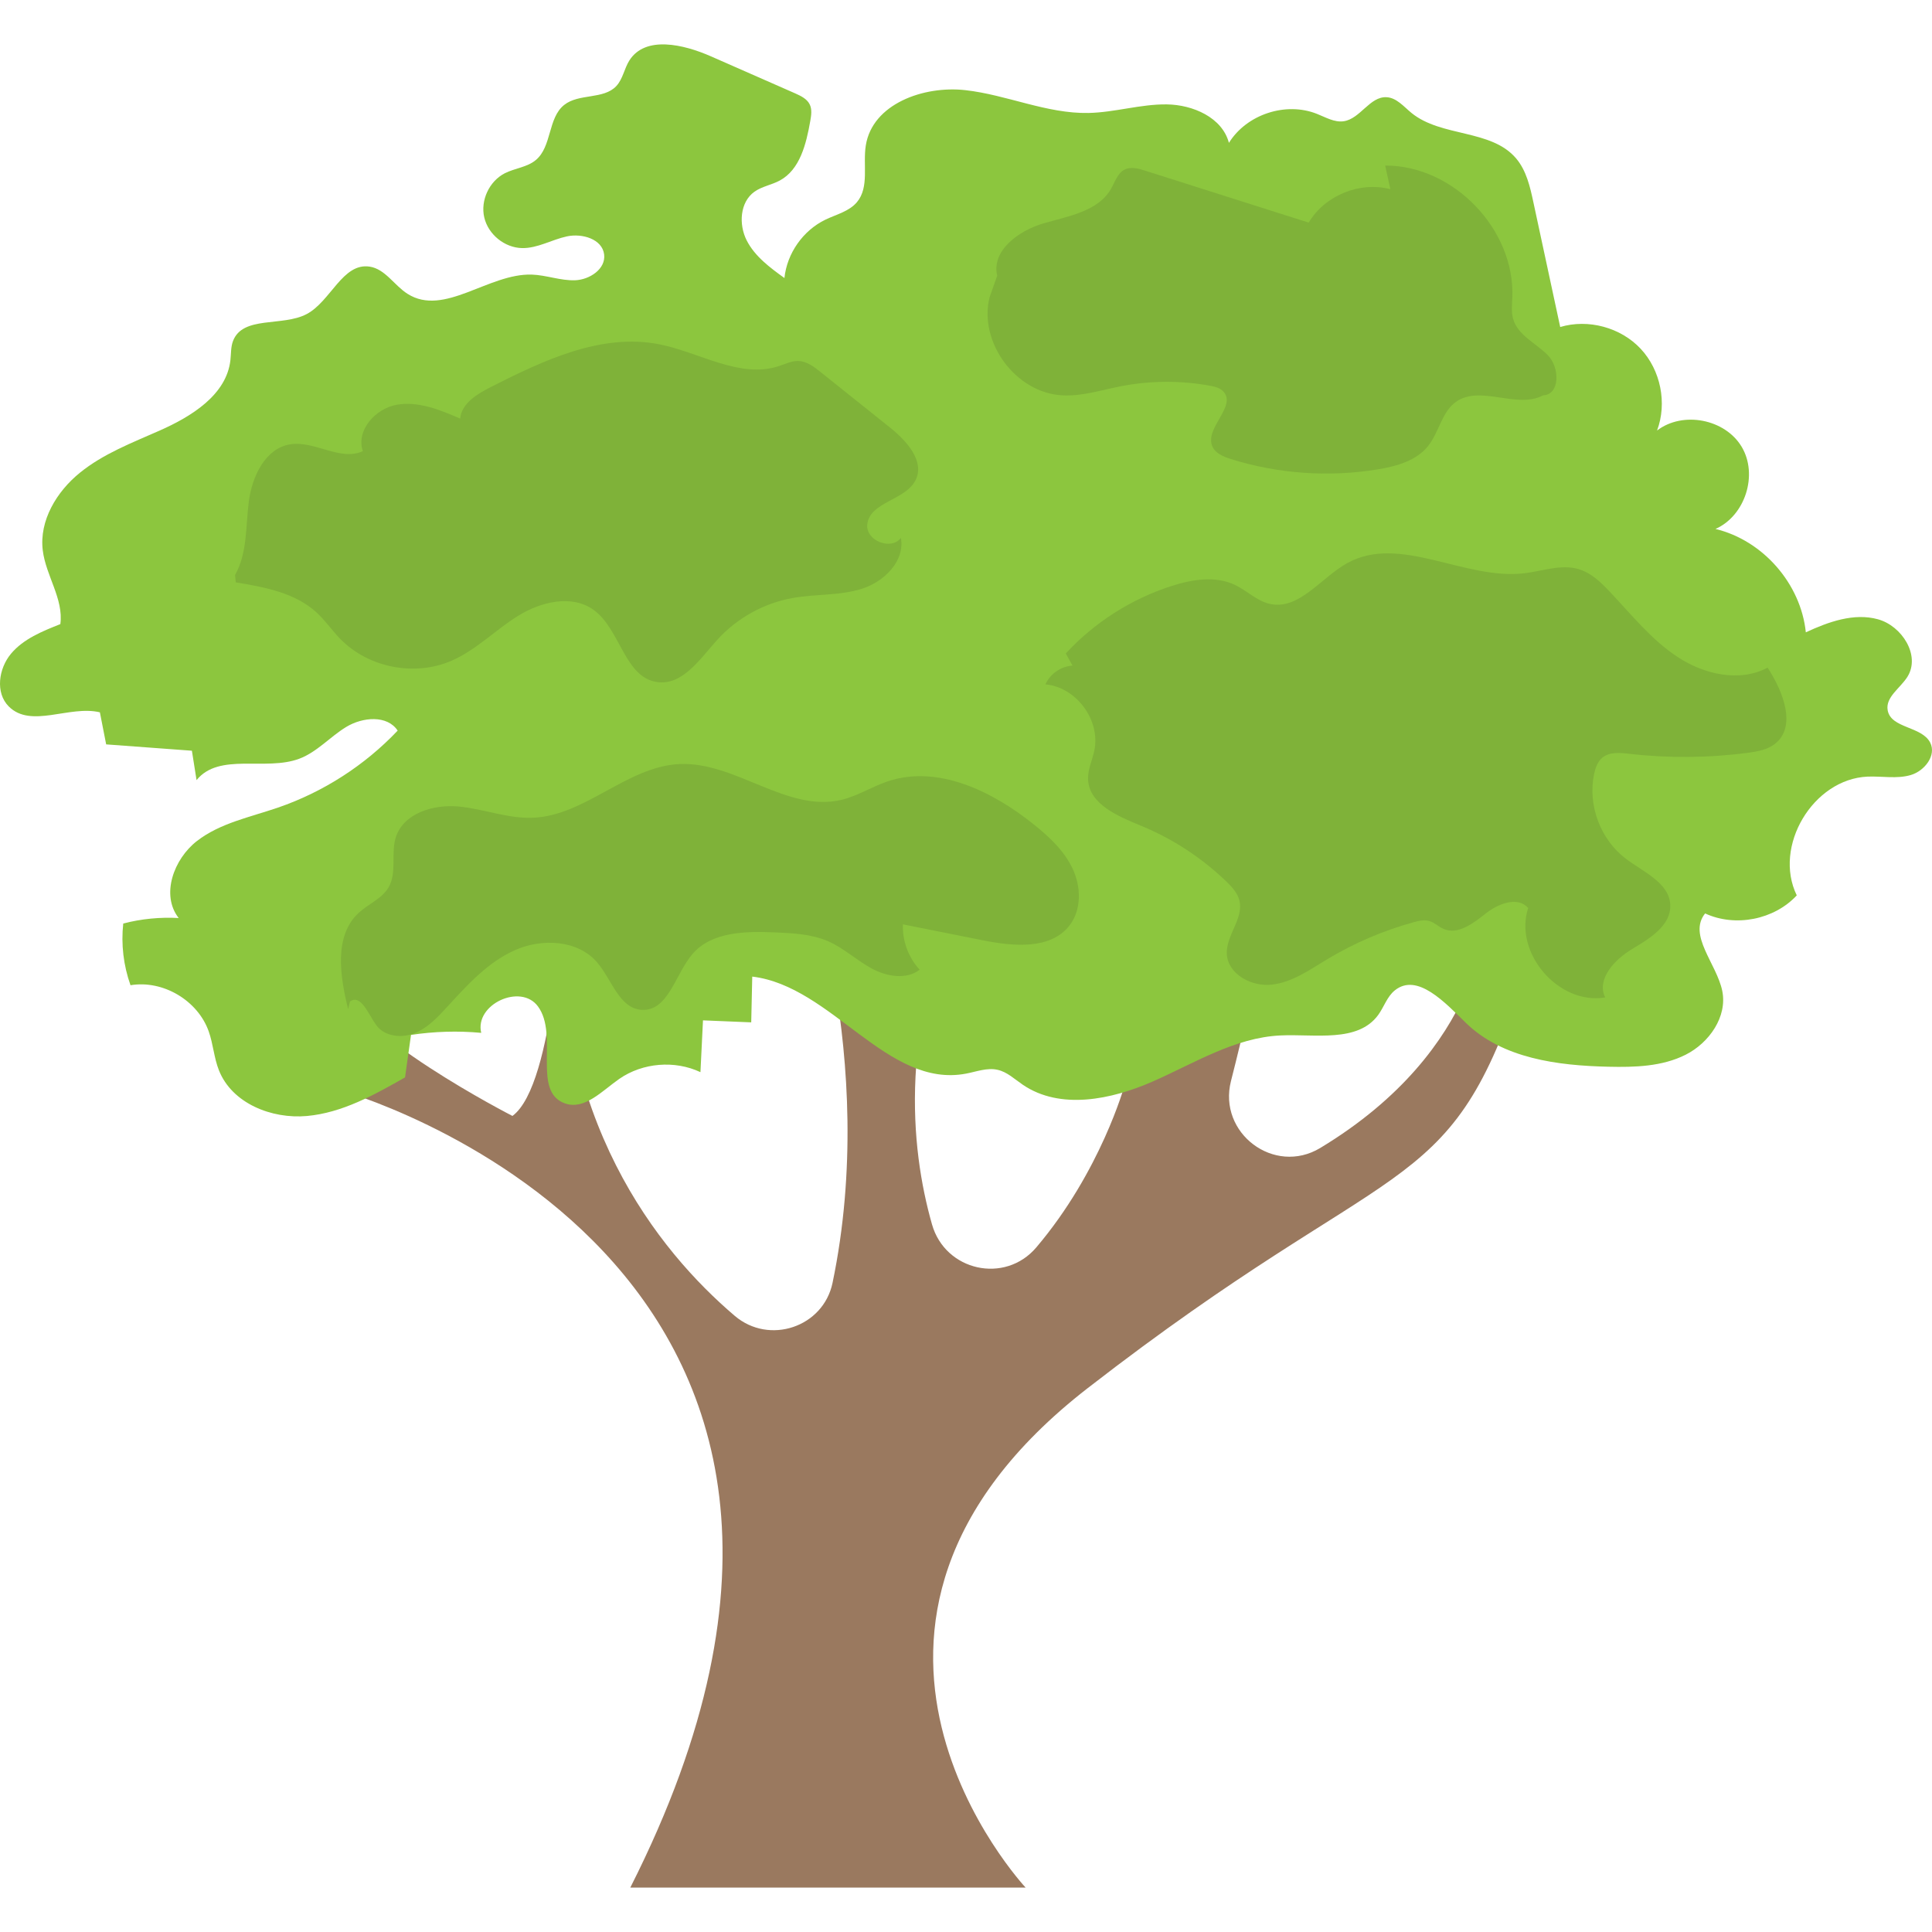
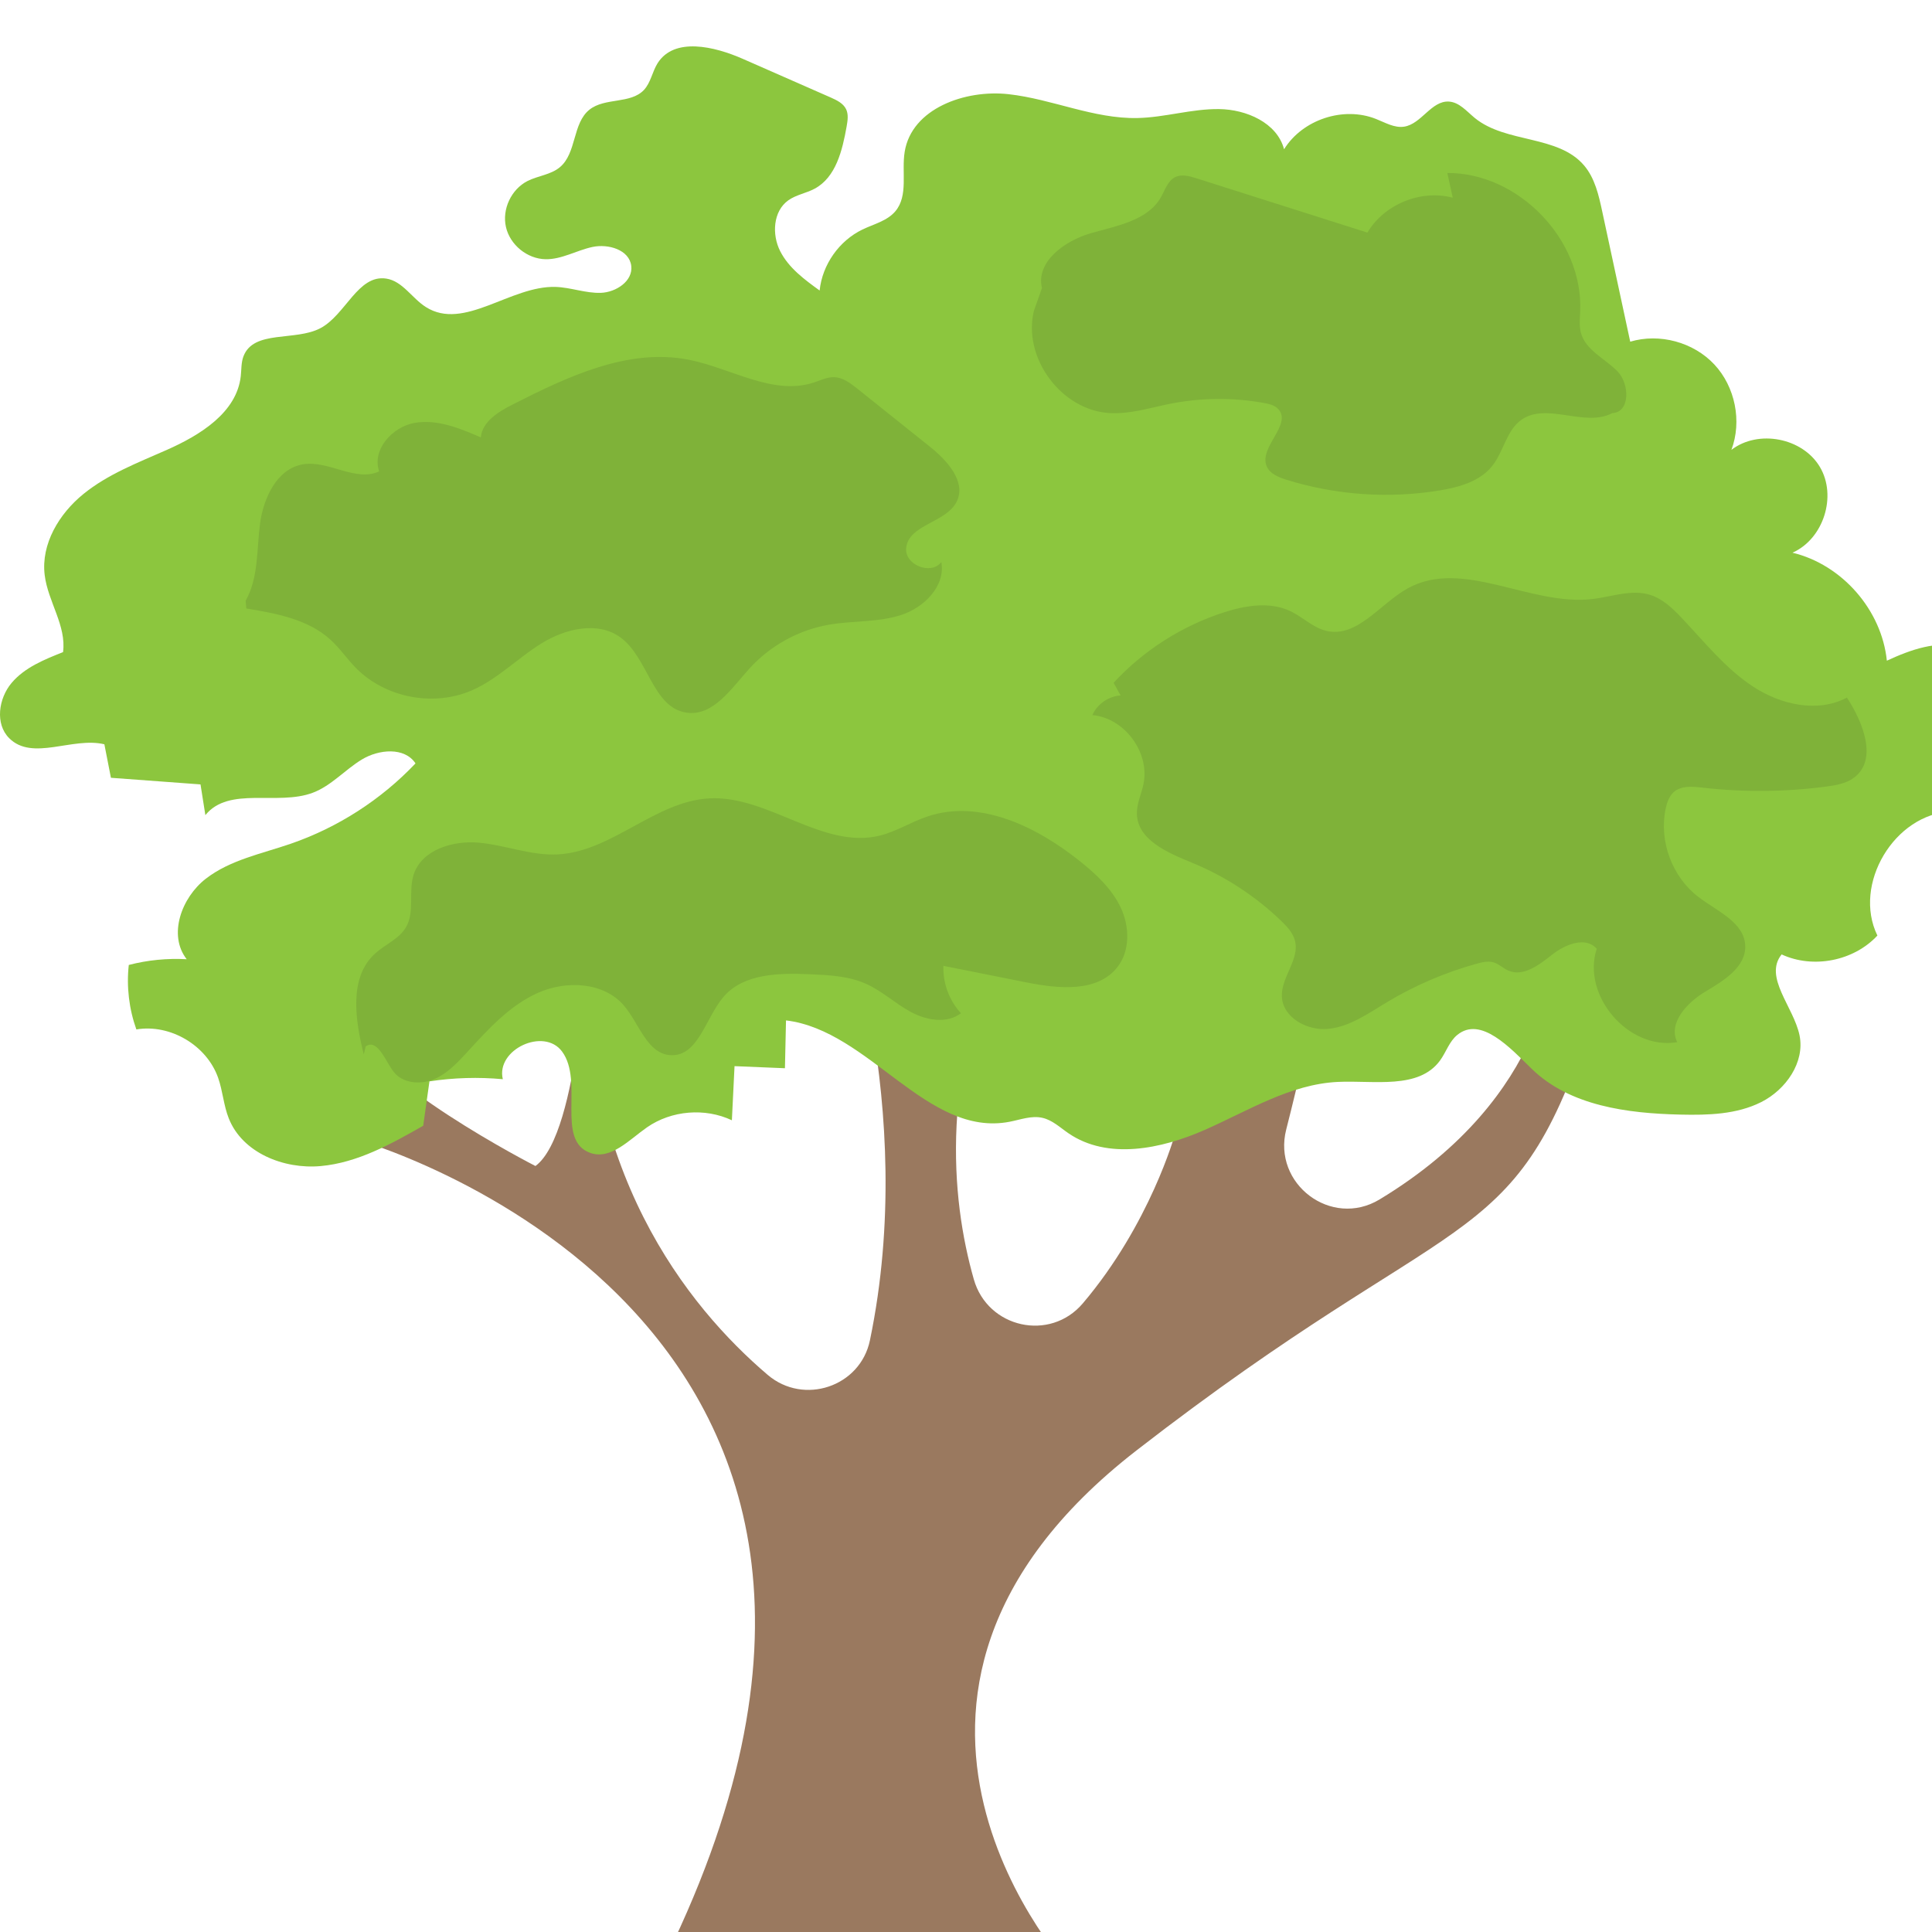
- <svg xmlns="http://www.w3.org/2000/svg" version="1.1" id="Capa_1" x="0px" y="0px" viewBox="0 0 511.988 511.988" style="enable-background:new 0 0 511.988 511.988;" xml:space="preserve">
+ <svg xmlns="http://www.w3.org/2000/svg" version="1.1" id="Capa_1" x="0px" y="0px" viewBox="0 0 490 490" style="enable-background:new 0 0 490 490;" xml:space="preserve">
  <path style="fill:#9A795F;" d="M393.702,242.352c0,0,0,35.424-43.84,61.872c-12.192,7.344-27.168-3.936-23.648-17.744  c6.496-25.456,14.096-60.912,14.096-87.44c0-46.336-52.08,19.136-52.08,19.136l9.76,69.504c0,0-6.288,22.768-23.36,42.88  c-8.32,9.808-24.144,6.272-27.648-6.096c-5.808-20.416-8.992-53.184,9.472-92.192c31.472-66.496-44.08-7.056-44.08-7.056  s20.672,55.12,8.256,114.736c-2.448,11.76-16.768,16.544-25.92,8.752c-20.224-17.216-48.416-52.064-45.808-111.408  c0,0-1.744,50.128-13.104,58.432c0,0-43.312-22.16-46.336-36.272c-3.024-14.112,0,29.216,0,29.216s162.192,44.32,77.568,211.552  h104.768c0,0-64.864-69.28,16.432-132.352s95.392-48.976,114.528-106.4C421.91,204.064,393.702,242.352,393.702,242.352z" />
  <path style="fill:#8CC63E;" d="M108.918,274.256c6.144-0.928,12.416-1.12,18.608-0.544c-1.808-7.52,10.432-13.232,15.024-7.024  c5.616,7.584-1.712,22.624,7.2,25.728c5.2,1.808,9.856-3.376,14.368-6.512c6.192-4.288,14.688-4.992,21.504-1.776  c0.224-4.576,0.448-9.152,0.672-13.728c4.256,0.176,8.528,0.352,12.784,0.528c0.096-4.048,0.176-8.08,0.272-12.128  c21.12,2.528,35.776,29.712,56.672,25.712c2.768-0.528,5.584-1.632,8.336-1.008c2.544,0.56,4.512,2.48,6.656,3.936  c9.936,6.784,23.504,3.984,34.528-0.864c11.008-4.848,21.696-11.6,33.728-12.176c9.2-0.448,20.512,2,25.952-5.424  c1.552-2.128,2.352-4.864,4.4-6.512c5.952-4.816,13.376,3.28,18.864,8.624c9.664,9.408,24.256,11.296,37.728,11.6  c6.992,0.16,14.256-0.032,20.496-3.184s11.088-10.08,9.696-16.912c-1.488-7.232-9.168-14.768-4.544-20.528  c8,3.696,18.288,1.68,24.288-4.784c-6.32-13.008,4.304-30.832,18.752-31.472c3.824-0.16,7.76,0.656,11.44-0.416  s6.912-5.232,5.152-8.624c-2.256-4.336-10.352-3.712-11.248-8.512c-0.656-3.52,3.36-5.888,5.248-8.928  c3.488-5.632-1.456-13.456-7.824-15.216s-13.12,0.672-19.12,3.456c-1.312-12.864-11.36-24.368-23.936-27.392  c7.872-3.488,11.344-14.368,6.944-21.76c-4.4-7.392-15.616-9.552-22.432-4.32c2.72-7.264,0.96-16-4.336-21.664  s-13.888-7.984-21.328-5.776c-2.368-11.008-4.736-22.032-7.104-33.04c-0.88-4.112-1.856-8.416-4.576-11.632  c-6.608-7.808-19.808-5.584-27.744-12.064c-2.048-1.68-3.936-4.016-6.592-4.16c-4.432-0.24-6.96,5.712-11.344,6.368  c-2.464,0.368-4.784-1.04-7.104-1.952c-8.256-3.296-18.64,0.128-23.328,7.68c-1.776-6.72-9.552-10.112-16.496-10.192  s-13.76,2.128-20.704,2.272c-11.104,0.224-21.632-4.816-32.672-6.048c-11.04-1.232-24.592,3.648-26.352,14.624  c-0.832,5.12,0.976,11.088-2.352,15.056c-2.064,2.464-5.456,3.248-8.352,4.64c-5.936,2.864-10.192,8.928-10.864,15.472  c-3.856-2.784-7.84-5.728-10-9.968s-1.808-10.16,2.064-12.912c1.984-1.408,4.528-1.792,6.672-2.944  c5.408-2.896,7.04-9.744,8.112-15.792c0.256-1.472,0.512-3.072-0.16-4.416c-0.736-1.472-2.352-2.24-3.856-2.912  c-7.456-3.28-14.896-6.544-22.352-9.824c-7.216-3.168-17.344-5.552-21.568,1.104c-1.36,2.16-1.728,4.928-3.472,6.8  c-3.392,3.6-9.904,1.888-13.808,4.992c-4.352,3.456-3.232,11.024-7.504,14.592c-2.304,1.936-5.568,2.16-8.24,3.52  c-4.112,2.112-6.48,7.168-5.44,11.68s5.376,8.048,10.016,8.144c4.112,0.08,7.872-2.24,11.904-3.104s9.36,0.704,9.856,4.8  c0.464,3.84-3.84,6.688-7.712,6.832c-3.856,0.128-7.616-1.376-11.472-1.504c-11.456-0.352-23.232,11.248-32.912,5.104  c-3.536-2.24-5.92-6.592-10.048-7.216c-7.184-1.088-10.288,9.216-16.72,12.592c-6.416,3.36-16.912,0.352-19.488,7.12  c-0.608,1.6-0.496,3.36-0.688,5.056c-1.024,9.232-10.352,14.976-18.848,18.72c-7.28,3.216-14.848,6.112-21.024,11.12  c-6.176,4.992-10.832,12.704-9.856,20.592c0.816,6.704,5.552,12.848,4.656,19.536c-4.768,1.888-9.76,3.904-13.056,7.824  s-4.24,10.368-0.608,14c5.888,5.904,16.048-0.384,24.144,1.552c0.56,2.832,1.104,5.664,1.664,8.496  c7.568,0.56,15.152,1.12,22.72,1.68c0.416,2.592,0.816,5.2,1.232,7.792c6-7.424,18.304-2.304,27.248-5.68  c4.704-1.776,8.144-5.824,12.448-8.432s10.832-3.2,13.6,0.992c-8.736,9.216-19.712,16.272-31.712,20.4  c-7.36,2.528-15.312,4.08-21.472,8.848c-6.16,4.768-9.632,14.288-4.848,20.416c-4.928-0.272-9.904,0.208-14.688,1.456  c-0.608,5.504,0.064,11.136,1.92,16.352c8.608-1.44,17.84,4.032,20.736,12.256c1.184,3.36,1.392,7.008,2.704,10.304  c3.456,8.736,13.952,12.944,23.312,12.096s17.84-5.584,26-10.224" />
  <g>
    <path style="fill:#7FB239;" d="M235.91,113.344c-6.16-4.928-12.336-9.856-18.496-14.784c-1.712-1.376-3.584-2.8-5.776-2.896   c-1.808-0.08-3.488,0.784-5.2,1.344c-10.368,3.424-20.992-3.632-31.696-5.76c-15.408-3.056-30.752,4.256-44.752,11.36   c-3.6,1.824-7.664,4.304-8.048,8.32c-5.312-2.304-11.024-4.656-16.736-3.68c-5.712,0.976-10.944,6.832-9.04,12.304   c-5.968,2.784-12.832-2.88-19.328-1.792c-6.576,1.104-10.032,8.512-10.896,15.12c-0.864,6.608-0.352,13.696-3.648,19.488   l0.176,1.952c7.6,1.264,15.68,2.736,21.36,7.936c2.336,2.128,4.128,4.784,6.336,7.056c7.456,7.648,19.776,10.048,29.552,5.76   c6.512-2.848,11.584-8.176,17.632-11.904c6.048-3.744,14.272-5.696,20.016-1.504c7.072,5.168,8.144,17.904,16.816,19.088   c6.704,0.928,11.312-6.112,15.84-11.136c5.216-5.792,12.4-9.792,20.08-11.152c6.08-1.088,12.448-0.576,18.336-2.448   s11.424-7.376,10.304-13.456c-2.64,3.408-9.376,0.688-8.912-3.6c0.64-5.968,10.16-6.368,12.816-11.744   C245.11,122.208,240.262,116.832,235.91,113.344z" />
    <path style="fill:#7FB239;" d="M410.182,94.128c-3.184-3.216-8.016-5.312-9.216-9.68c-0.496-1.792-0.272-3.712-0.192-5.568   c0.752-18.08-15.6-35.072-33.696-35.008c0.464,2.096,0.912,4.176,1.376,6.272c-8.096-2.144-17.376,1.648-21.648,8.848   c-14.464-4.592-28.912-9.184-43.376-13.776c-1.76-0.56-3.728-1.104-5.376-0.288c-1.904,0.944-2.576,3.28-3.632,5.12   c-3.408,5.952-11.216,7.216-17.808,9.12s-13.936,7.216-12.352,13.888l-2.032,5.76c-2.928,11.936,6.976,25.28,19.248,25.952   c5.216,0.288,10.304-1.376,15.408-2.384c7.808-1.536,15.888-1.6,23.712-0.176c1.328,0.24,2.752,0.576,3.648,1.6   c3.472,3.904-5.008,9.6-2.992,14.432c0.8,1.904,2.96,2.784,4.928,3.408c12.592,3.936,26.112,4.88,39.12,2.704   c4.88-0.816,10.064-2.288,13.152-6.16c2.896-3.632,3.6-8.992,7.376-11.696c6.432-4.592,16.128,1.984,23.104-1.728   C413.462,104.576,413.366,97.344,410.182,94.128z" />
    <path style="fill:#7FB239;" d="M284.246,230.192c-2.256-4.784-6.256-8.496-10.384-11.792c-10.96-8.768-25.392-15.808-38.688-11.312   c-4.112,1.392-7.856,3.808-12.064,4.848c-14.496,3.536-28.192-10.176-43.088-9.456c-13.872,0.672-24.864,13.616-38.736,14.224   c-6.672,0.288-13.104-2.352-19.744-2.976c-6.672-0.624-14.608,1.776-16.64,8.128c-1.376,4.304,0.352,9.408-1.936,13.312   c-1.744,2.992-5.312,4.352-7.872,6.704c-6.656,6.096-5.008,16.8-2.832,25.568l0.48-2.048c2.928-2.032,4.88,3.408,6.976,6.288   c2.176,3.008,6.672,3.504,10.128,2.128s6.096-4.192,8.608-6.928c5.328-5.808,10.784-11.872,17.984-15.072   c7.2-3.216,16.688-2.752,21.808,3.232c3.904,4.56,5.888,12.304,11.888,12.576c6.992,0.32,8.816-9.488,13.376-14.8   c5.088-5.936,14.064-6.064,21.888-5.728c4.816,0.208,9.776,0.448,14.176,2.4c4.112,1.824,7.456,5.008,11.408,7.152   c3.952,2.144,9.168,3.072,12.736,0.336c-2.976-3.216-4.608-7.632-4.448-12.016c7.04,1.408,14.064,2.8,21.104,4.208   c8.08,1.616,18.016,2.592,23.056-3.92C286.662,241.072,286.502,234.976,284.246,230.192z" />
    <path style="fill:#7FB239;" d="M468.422,176.928c-7.424,3.952-16.816,1.808-23.84-2.816c-7.024-4.608-12.32-11.344-18.112-17.44   c-2.288-2.416-4.8-4.816-7.984-5.808c-4.688-1.456-9.664,0.48-14.528,1.056c-15.872,1.888-32.96-10.448-46.944-2.688   c-7.008,3.888-12.768,12.576-20.576,10.784c-3.392-0.784-5.984-3.488-9.12-4.992c-5.168-2.48-11.312-1.504-16.768,0.24   c-10.704,3.424-20.496,9.648-28.112,17.904l1.776,3.216c-3.056,0.192-5.92,2.176-7.168,4.976c8.176,0.736,14.64,9.488,12.96,17.52   c-0.528,2.544-1.744,4.976-1.664,7.568c0.192,6.656,7.936,9.872,14.08,12.4c8.368,3.44,16.08,8.496,22.592,14.784   c1.456,1.408,2.912,2.976,3.424,4.96c1.216,4.768-3.52,9.216-3.328,14.128c0.208,5.424,6.544,8.832,11.936,8.208   c5.392-0.608,10.016-3.92,14.672-6.72c7.12-4.288,14.848-7.6,22.864-9.808c1.392-0.384,2.88-0.736,4.256-0.304   c1.344,0.4,2.384,1.488,3.664,2.048c3.84,1.712,7.92-1.472,11.216-4.064c3.296-2.608,8.528-4.656,11.248-1.44   c-3.872,11.888,8.08,25.776,20.416,23.68c-2.384-4.848,2.512-10.064,7.152-12.832s10.288-6.208,10.096-11.616   c-0.208-5.92-7.072-8.736-11.792-12.32c-6.736-5.088-10.144-14.224-8.384-22.48c0.336-1.568,0.896-3.184,2.112-4.24   c1.904-1.616,4.704-1.36,7.184-1.072c10.448,1.2,21.04,1.104,31.472-0.272c2.528-0.336,5.152-0.8,7.152-2.368   C476.214,192.528,472.518,183.184,468.422,176.928z" />
  </g>
  <g>
</g>
  <g>
</g>
  <g>
</g>
  <g>
</g>
  <g>
</g>
  <g>
</g>
  <g>
</g>
  <g>
</g>
  <g>
</g>
  <g>
</g>
  <g>
</g>
  <g>
</g>
  <g>
</g>
  <g>
</g>
  <g>
</g>
</svg>
